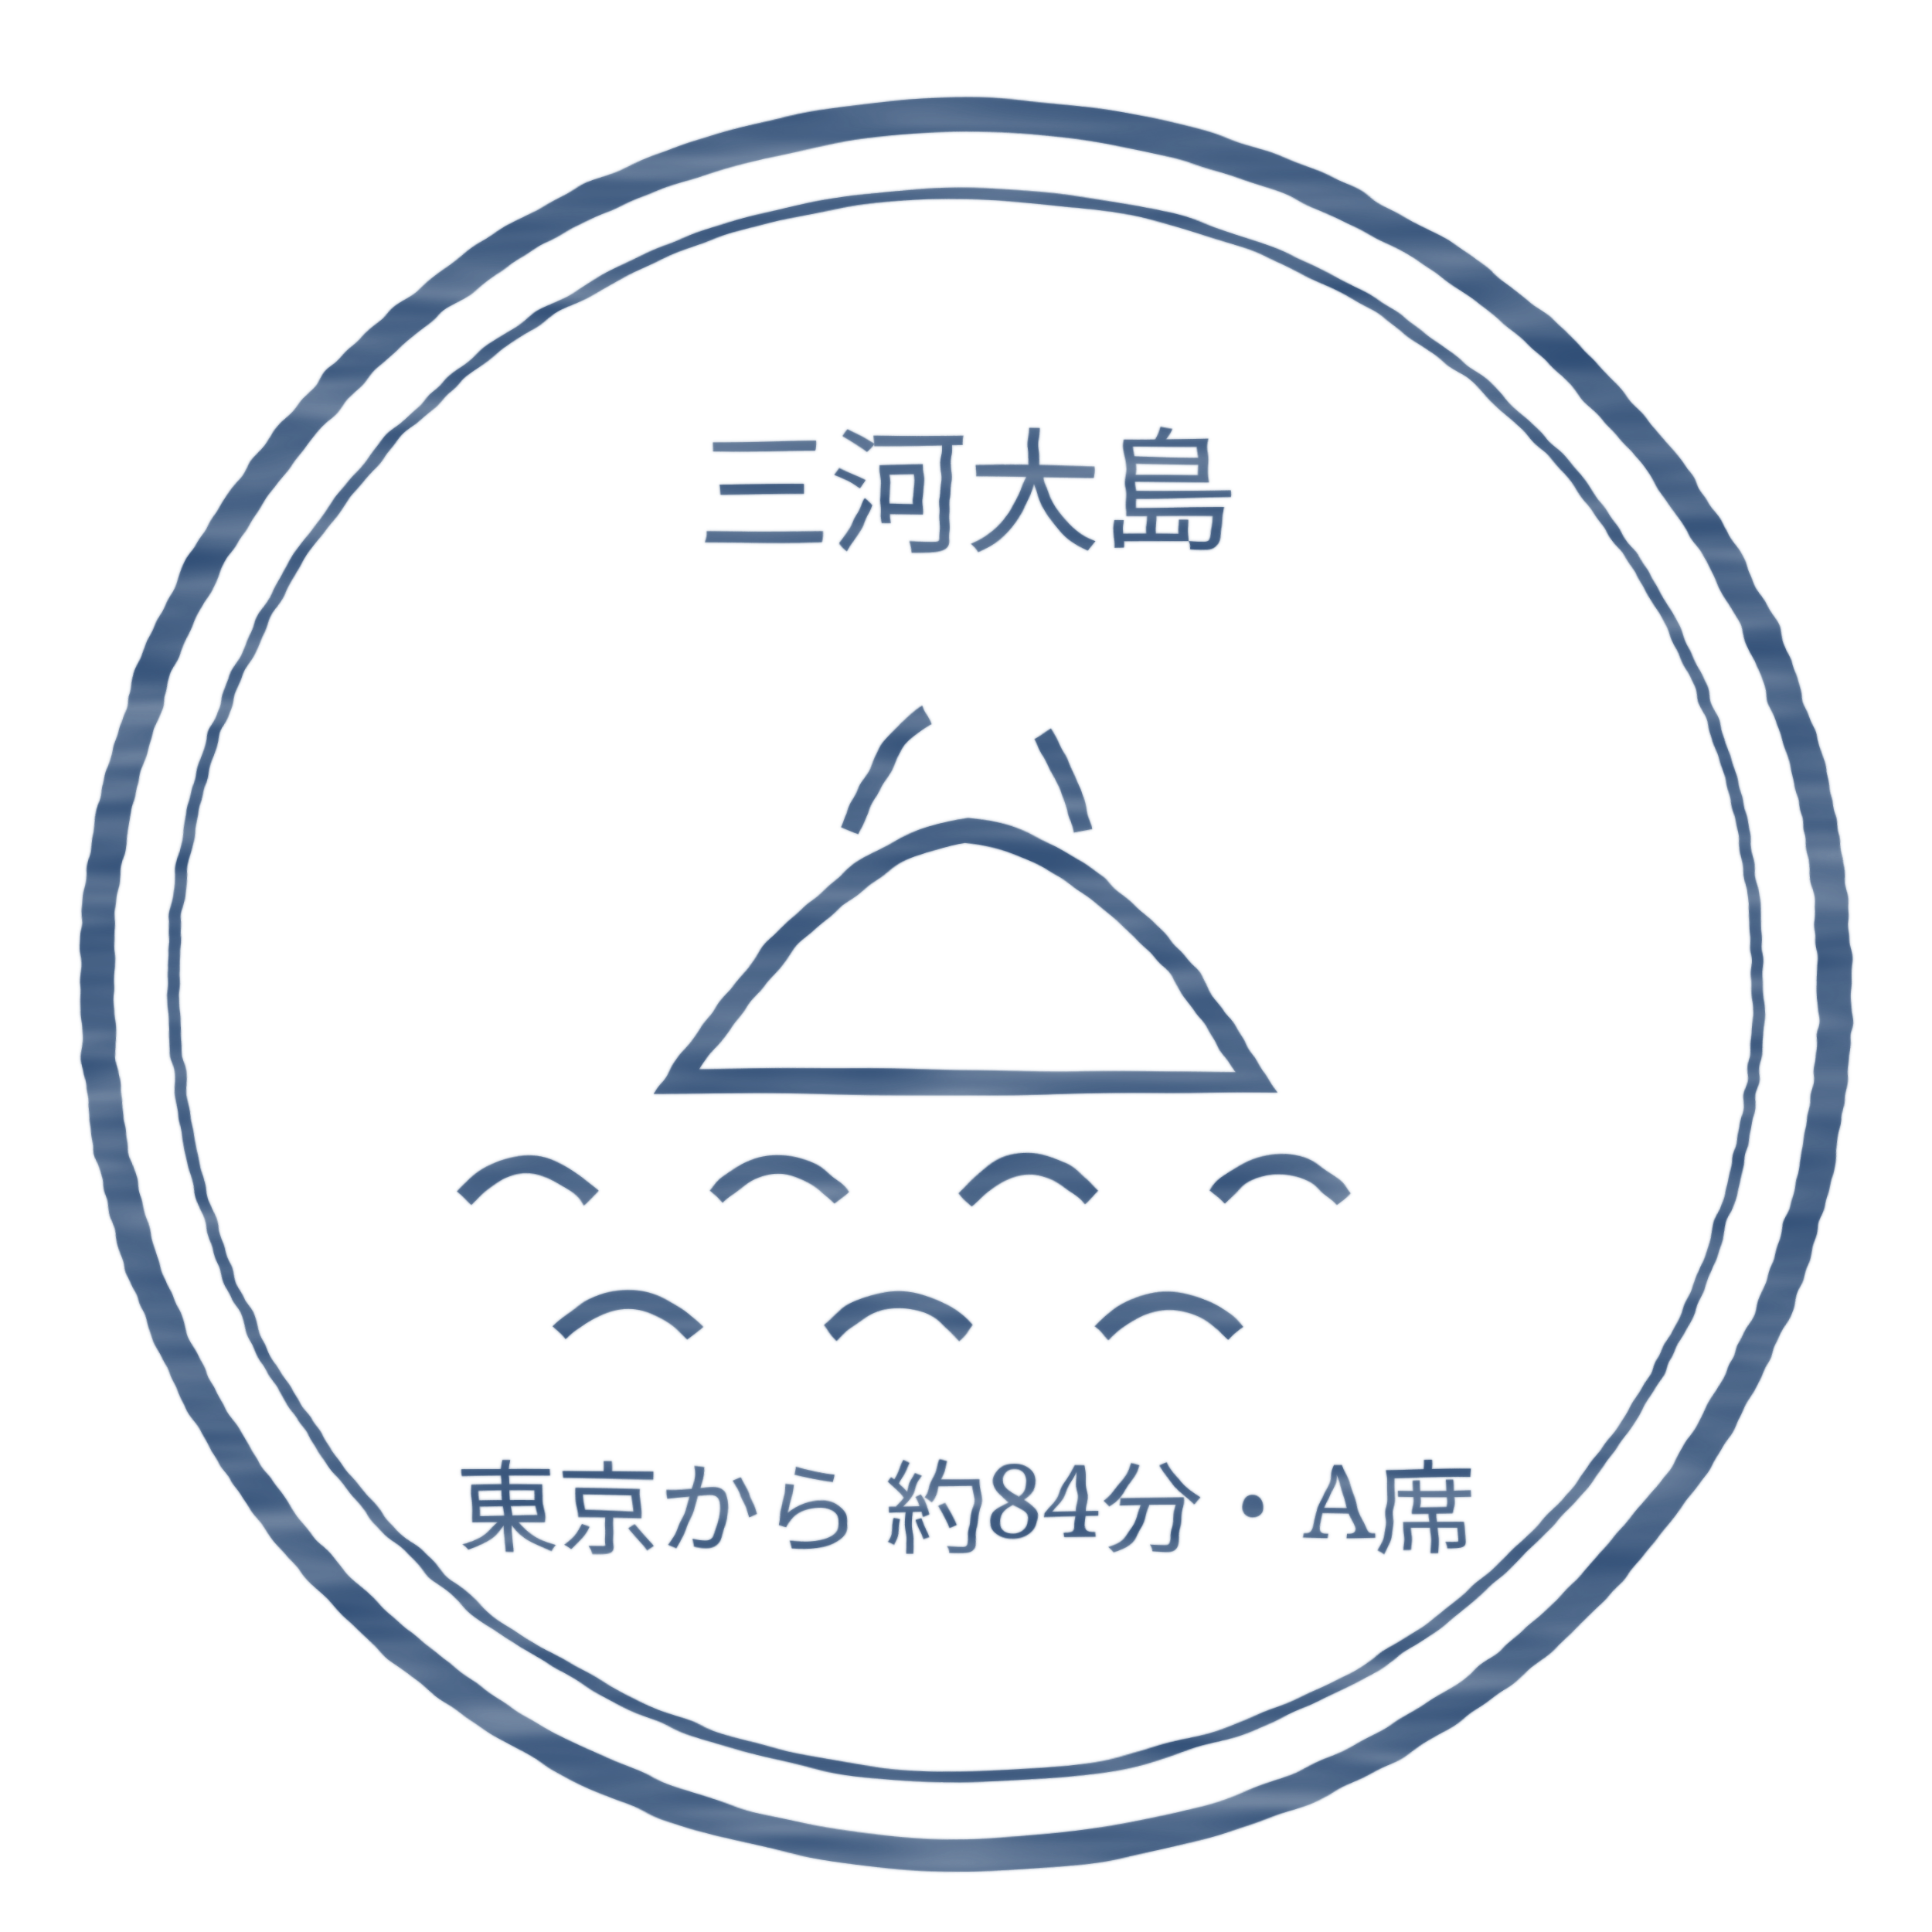
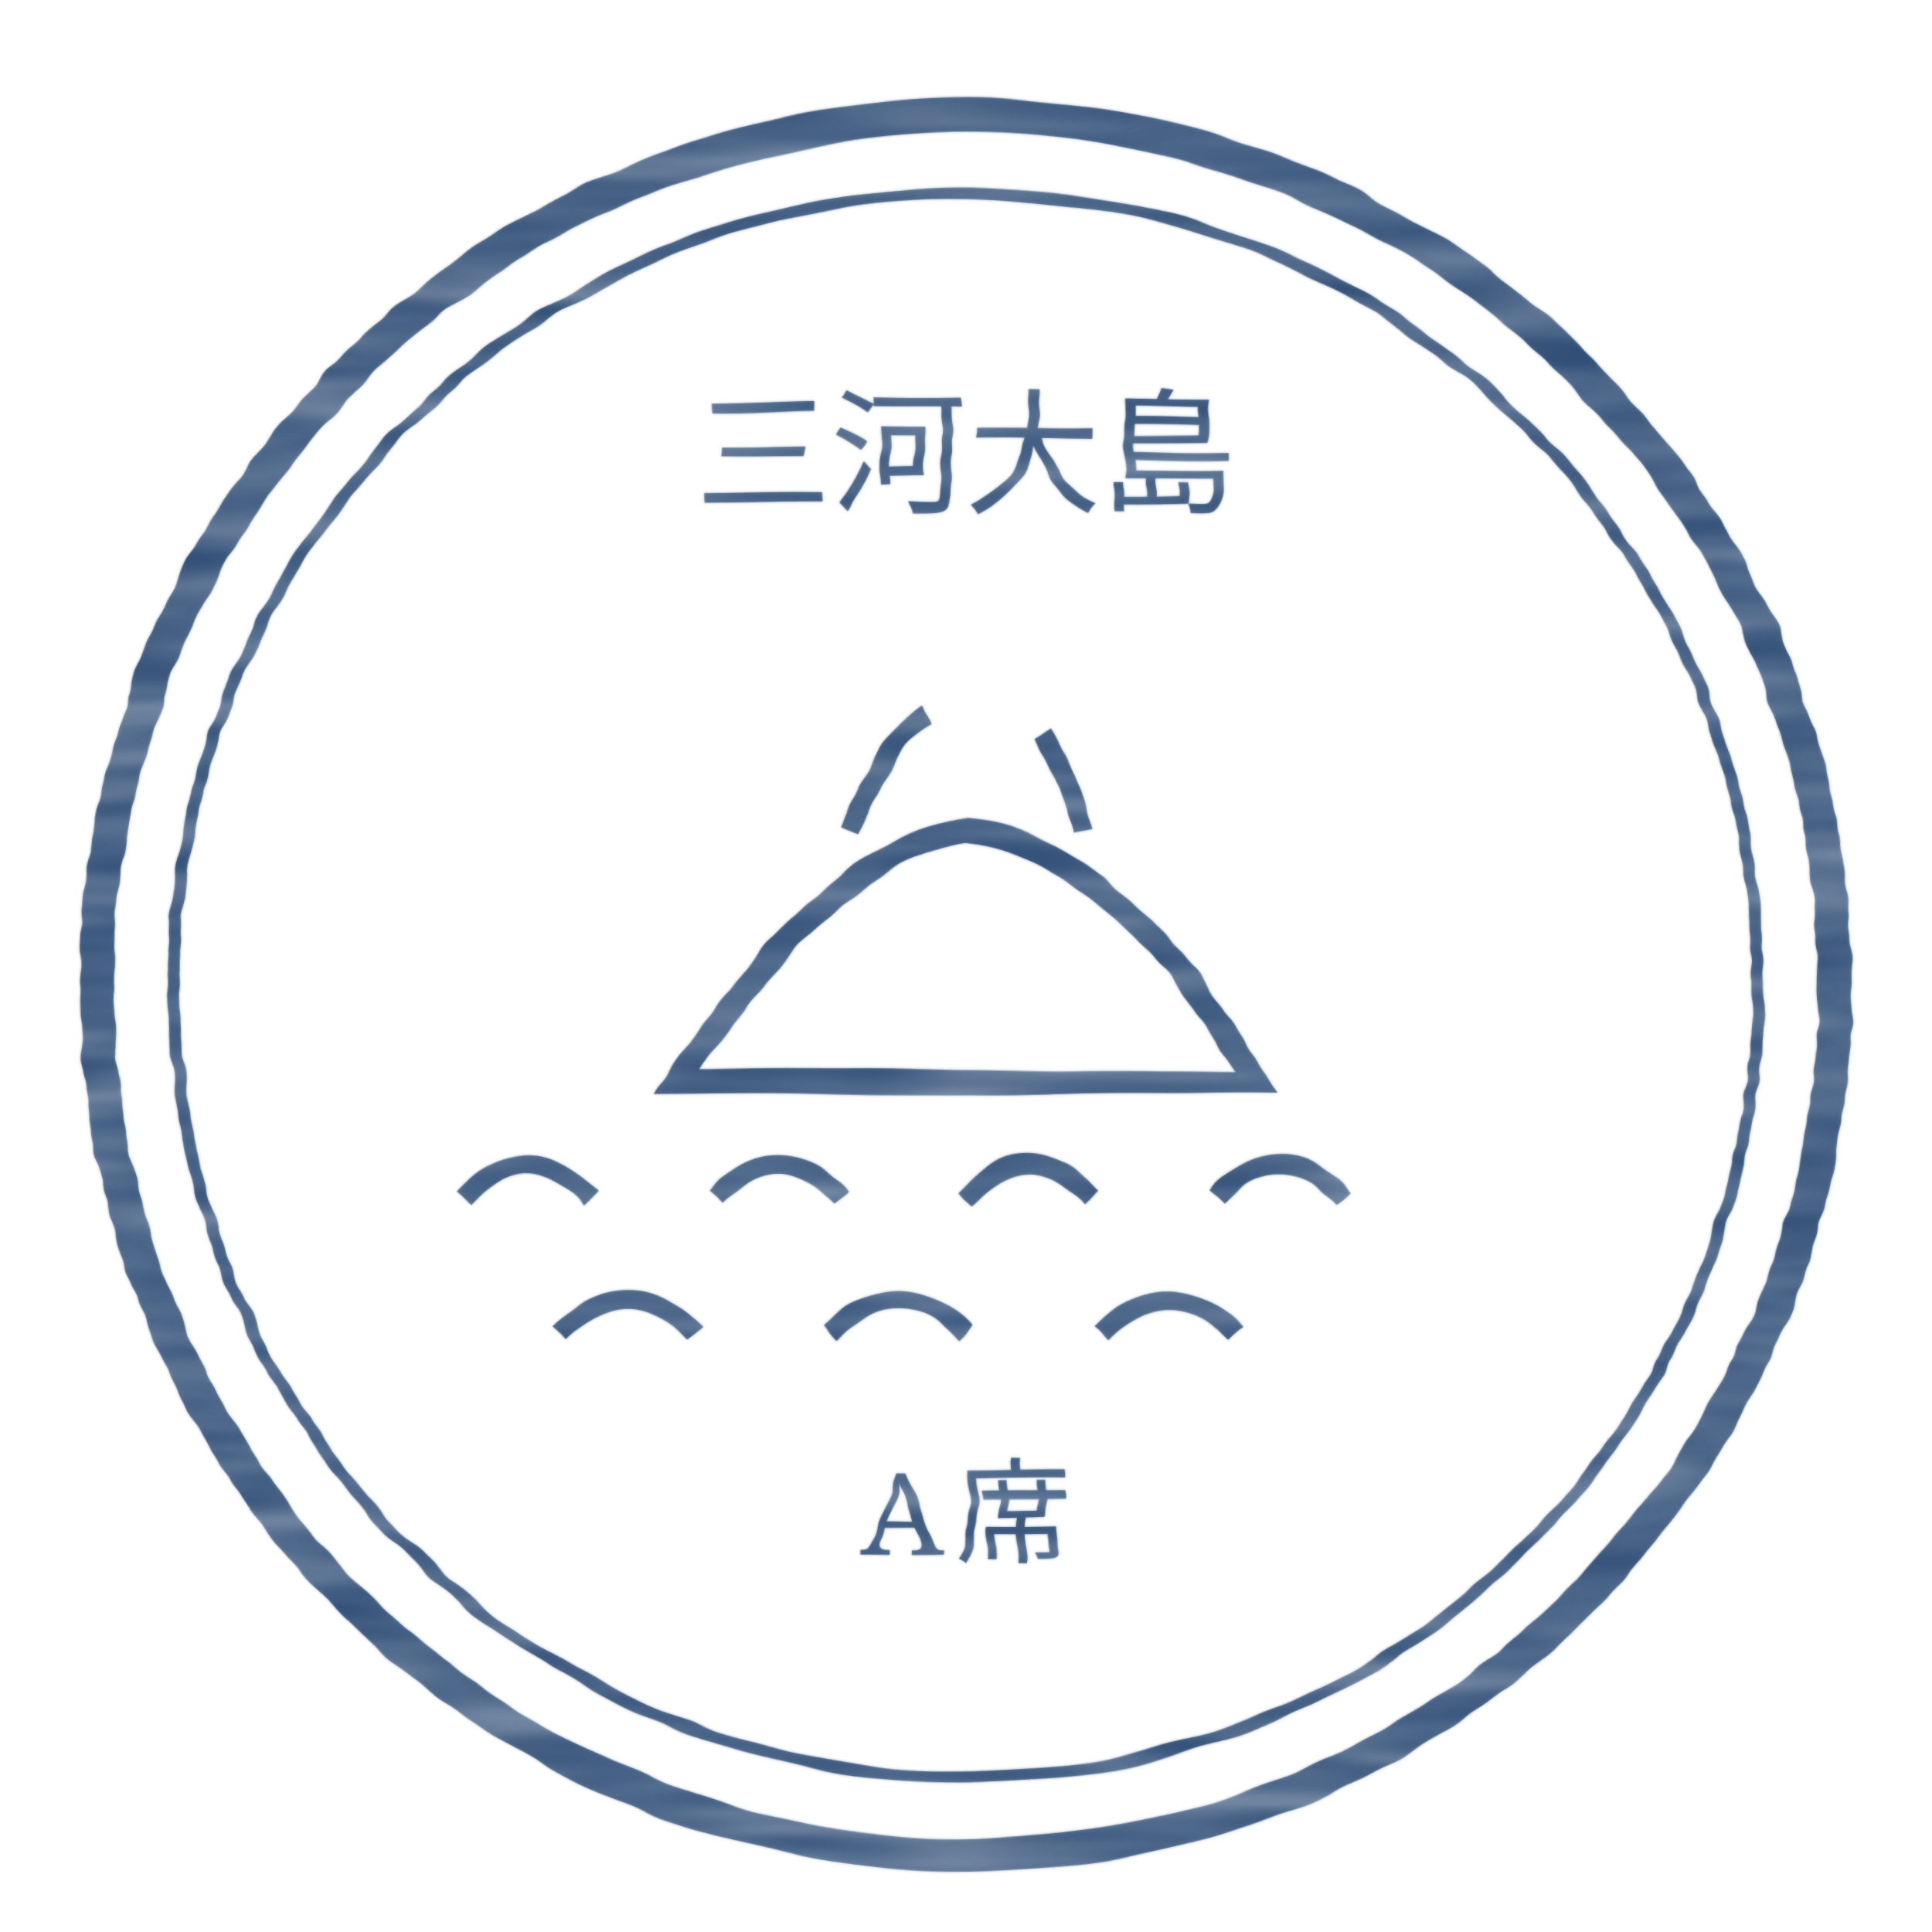
<svg xmlns="http://www.w3.org/2000/svg" viewBox="0 0 200 200" role="img" aria-label="三河大島 車窓スタンプ">
  <defs>
    <filter id="stampInk" x="-5%" y="-5%" width="110%" height="110%" color-interpolation-filters="sRGB">
      <feTurbulence type="fractalNoise" baseFrequency="0.045 0.32" numOctaves="2" seed="17" result="paperGrain" />
      <feDisplacementMap in="SourceGraphic" in2="paperGrain" scale="0.85" xChannelSelector="R" yChannelSelector="G" result="roughInk" />
      <feColorMatrix in="paperGrain" type="matrix" values="0 0 0 0 1  0 0 0 0 1  0 0 0 0 1  0.3 0.3 0.3 0 0.15" result="inkDensity" />
      <feComposite in="roughInk" in2="inkDensity" operator="in" result="unevenInk" />
      <feGaussianBlur in="unevenInk" stdDeviation="0.16" result="inkBleed" />
      <feMerge>
        <feMergeNode in="inkBleed" />
        <feMergeNode in="unevenInk" />
      </feMerge>
    </filter>
  </defs>
  <g stroke="#2b4a73" fill="#2b4a73" filter="url(#stampInk)">
    <circle cx="100" cy="102" r="90" fill="none" stroke-width="3.5" />
    <circle cx="100" cy="102" r="82" fill="none" stroke-width="1.2" />
-     <text x="100" y="56" text-anchor="middle" font-size="14" font-weight="500" font-family="'Shippori Mincho','Hiragino Mincho ProN','Yu Mincho',serif" stroke="none">三河大島</text>
+     <text x="100" y="52" text-anchor="middle" font-size="14" font-weight="500" font-family="'Shippori Mincho','Hiragino Mincho ProN','Yu Mincho',serif" stroke="none">三河大島</text>
    <path d="M70 112 Q86 88 100 86 Q116 88 130 112 Z" stroke-width="2.5" fill="none" />
    <path d="M88 86 q4 -10 8 -12 M108 76 q3 5 4 10" fill="none" stroke-width="2" />
    <path d="M48 124 q6.5 -7 13 0 M74 124 q6.5 -7 13 0 M100 124 q6.5 -7 13 0 M126 124 q6.5 -7 13 0 " fill="none" stroke-width="2" />
    <path d="M58 138 q7 -7 14 0 M86 138 q7 -7 14 0 M114 138 q7 -7 14 0 " fill="none" stroke-width="2" />
-     <text x="100" y="160" text-anchor="middle" font-size="10.5" font-family="'Shippori Mincho','Hiragino Mincho ProN','Yu Mincho',serif" stroke="none">東京から 約84分・A席</text>
+     <text x="100" y="161" text-anchor="middle" font-size="12" letter-spacing="1.2" font-family="'Shippori Mincho','Hiragino Mincho ProN','Yu Mincho',serif" stroke="none">A席</text>
  </g>
</svg>
